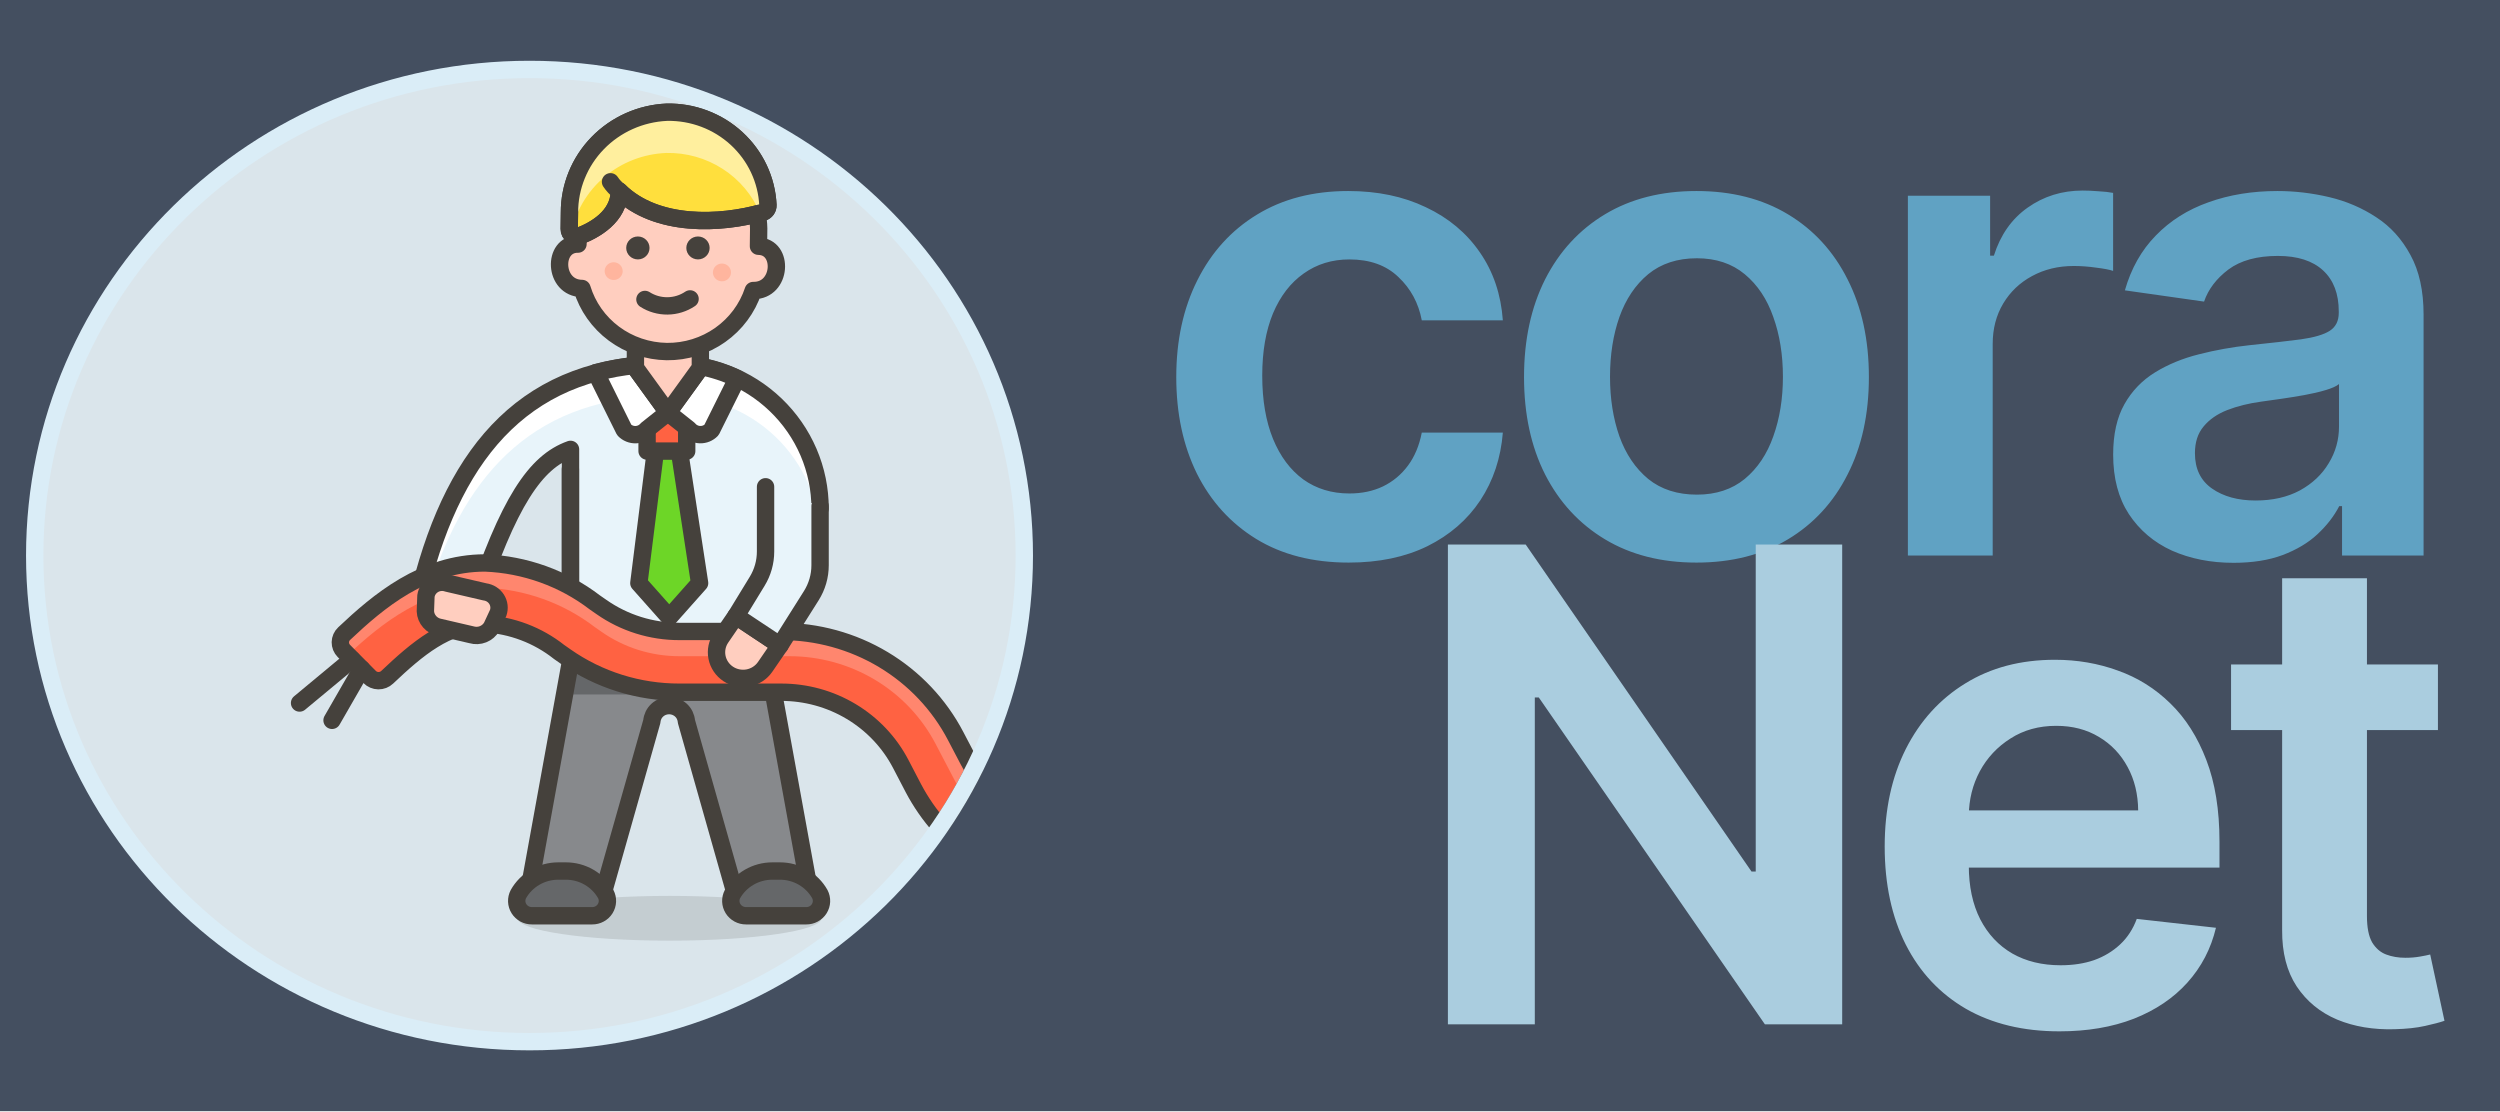
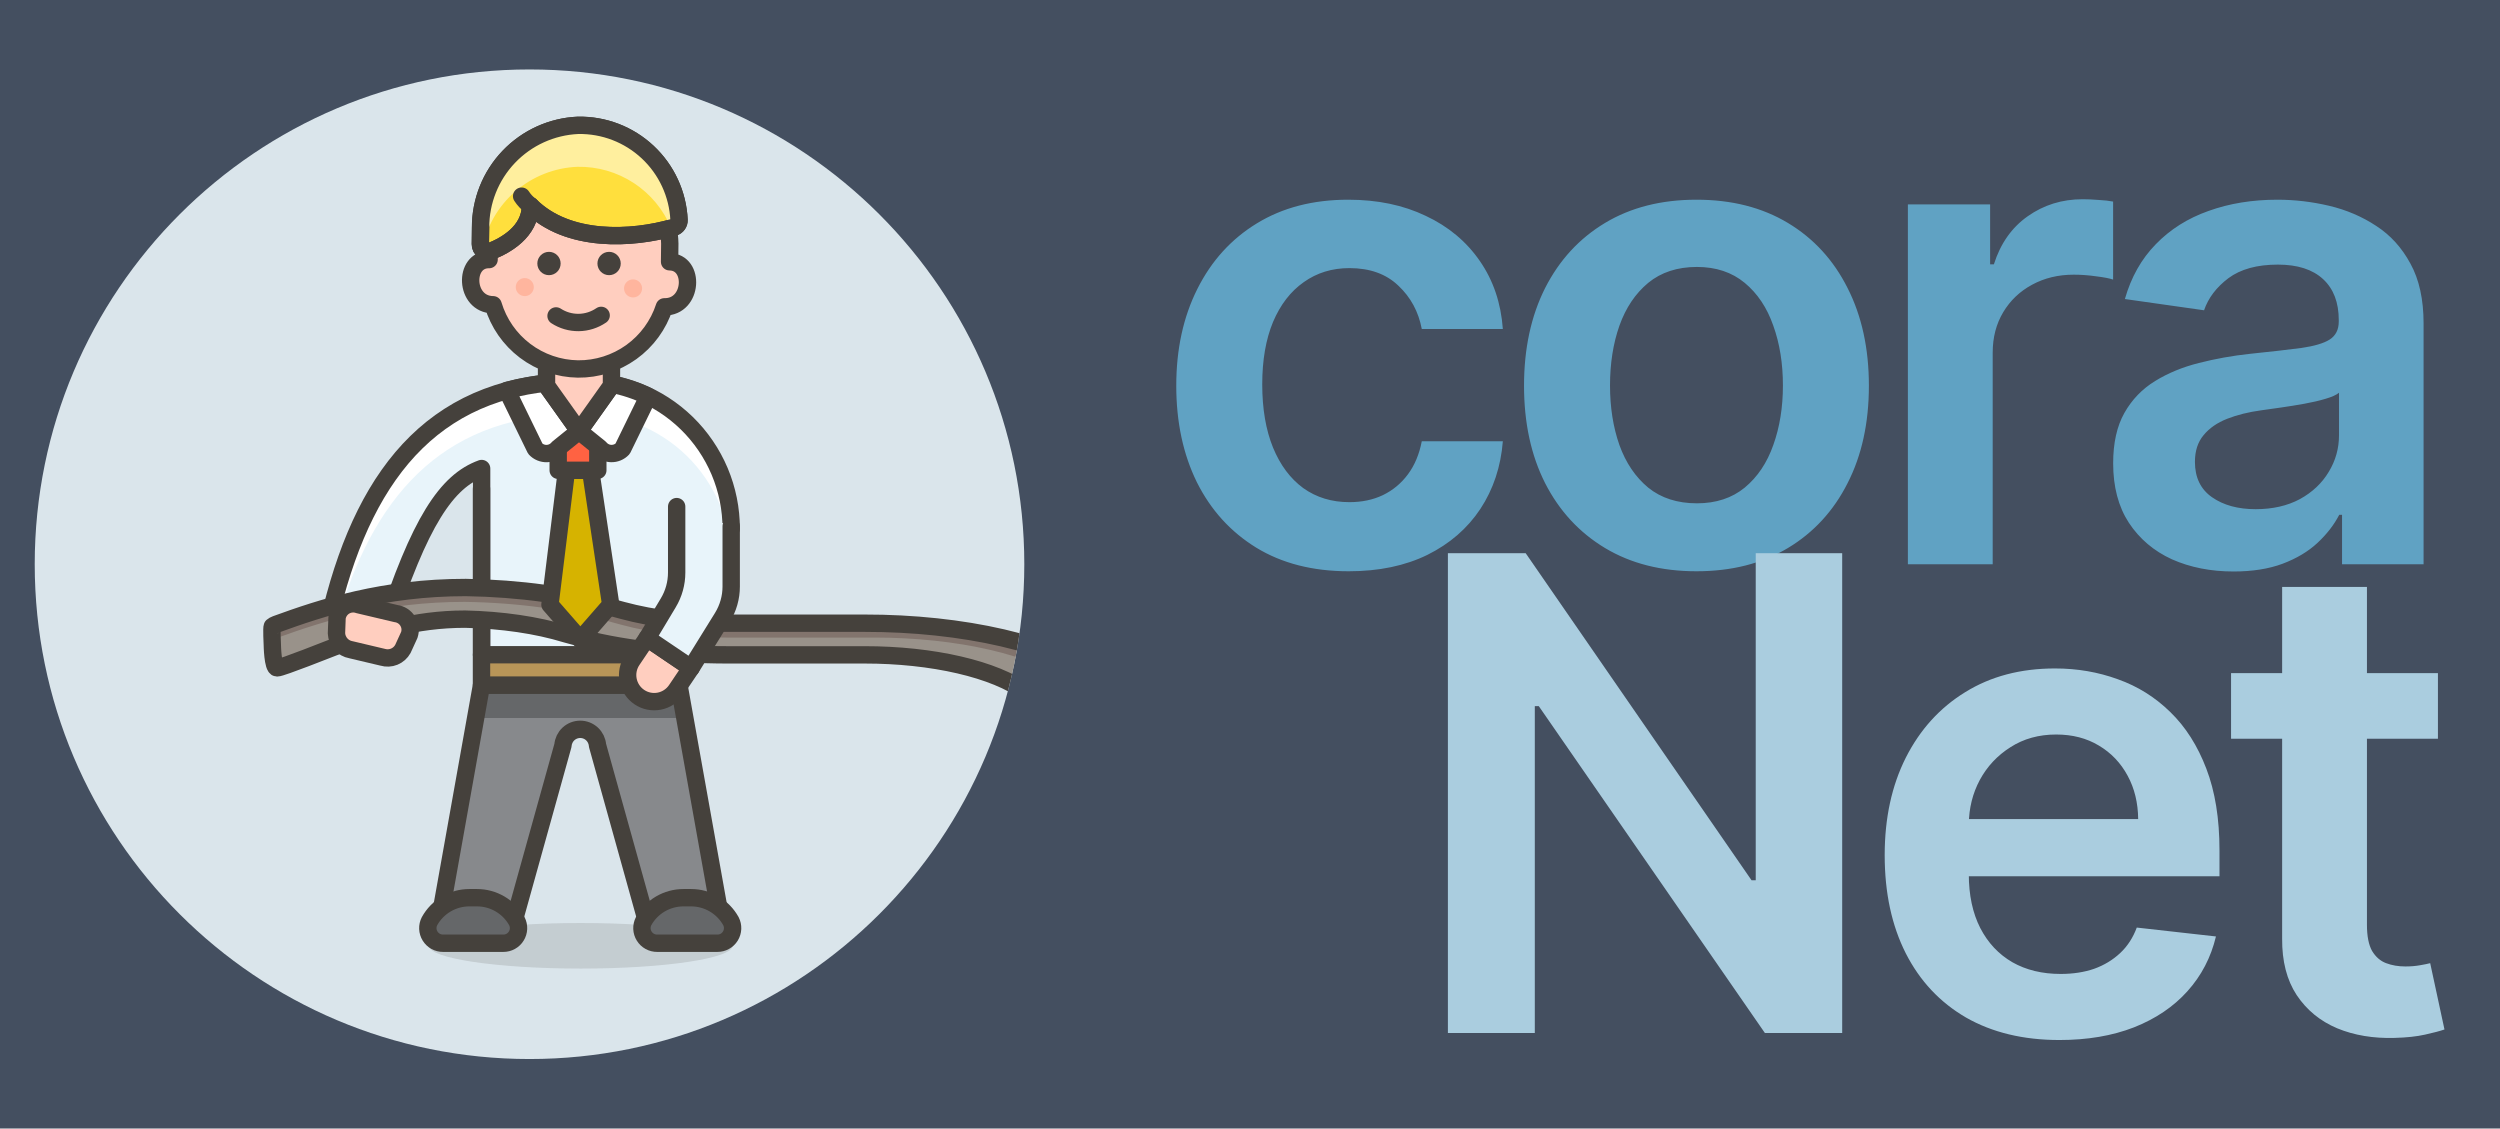
- <svg xmlns="http://www.w3.org/2000/svg" width="144" height="64" viewBox="0 0 144 64" fill="none">
-   <rect width="144" height="64" fill="#444F60" />
-   <path d="M30.5 60C46.24 60 59 47.464 59 32C59 16.536 46.24 4 30.5 4C14.76 4 2 16.536 2 32C2 47.464 14.76 60 30.5 60Z" fill="#DAE5EB" />
-   <path d="M47.237 29.257C47.234 28.148 47.005 27.05 46.564 26.028C46.123 25.007 45.478 24.082 44.669 23.308C43.859 22.535 42.9 21.928 41.849 21.523C40.797 21.118 39.674 20.923 38.545 20.951C30.435 20.951 26.251 25.845 24.224 33.836L27.266 35.039C29.294 28.874 30.848 26.6 32.862 25.884V38.14H44.228" fill="#E8F4FA" />
-   <path d="M38.541 20.951C30.432 20.951 26.248 25.845 24.22 33.836L24.692 34.022C26.869 27.022 31.012 22.797 38.542 22.797C39.671 22.77 40.794 22.964 41.846 23.369C42.898 23.774 43.856 24.381 44.666 25.155C45.475 25.929 46.12 26.854 46.561 27.875C47.002 28.897 47.231 29.994 47.234 31.104V29.257C47.231 28.148 47.002 27.05 46.561 26.028C46.12 25.007 45.475 24.082 44.666 23.308C43.856 22.535 42.897 21.927 41.846 21.523C40.794 21.118 39.67 20.923 38.541 20.951V20.951Z" fill="white" />
-   <path d="M47.237 29.288C47.238 28.175 47.012 27.074 46.573 26.049C46.133 25.024 45.49 24.096 44.68 23.319C43.87 22.542 42.91 21.932 41.856 21.526C40.802 21.119 39.677 20.923 38.545 20.951C30.435 20.951 26.251 25.845 24.224 33.836L27.266 35.039C29.294 28.874 30.848 26.6 32.862 25.884V38.14H44.228" stroke="#45413C" stroke-linecap="round" stroke-linejoin="round" />
-   <path d="M32.855 38.14L30.27 52.361H34.481L37.547 41.548C37.566 41.302 37.679 41.071 37.863 40.903C38.047 40.735 38.29 40.642 38.541 40.642C38.793 40.642 39.035 40.735 39.219 40.903C39.404 41.071 39.517 41.302 39.536 41.548L42.6 52.358H46.816L44.228 38.14H32.855Z" fill="#87898C" />
-   <path d="M44.566 40L44.228 38.14H32.855L32.517 40H44.566Z" fill="#656769" />
-   <path d="M32.855 38.14L30.27 52.361H34.481L37.547 41.548C37.566 41.302 37.679 41.071 37.863 40.903C38.047 40.735 38.29 40.642 38.541 40.642C38.793 40.642 39.035 40.735 39.219 40.903C39.404 41.071 39.517 41.302 39.536 41.548L42.6 52.358H46.816L44.228 38.14H32.855Z" stroke="#45413C" stroke-linecap="round" stroke-linejoin="round" />
-   <path opacity="0.15" d="M38.571 54.182C43.402 54.182 47.319 53.604 47.319 52.892C47.319 52.18 43.402 51.603 38.571 51.603C33.739 51.603 29.822 52.18 29.822 52.892C29.822 53.604 33.739 54.182 38.571 54.182Z" fill="#45413C" />
-   <path d="M30.642 52.748C30.492 52.749 30.345 52.713 30.213 52.642C30.082 52.57 29.972 52.467 29.893 52.342C29.814 52.216 29.769 52.073 29.763 51.926C29.758 51.779 29.79 51.632 29.859 51.501C30.086 51.098 30.419 50.762 30.823 50.528C31.227 50.294 31.688 50.171 32.157 50.171H32.594C33.063 50.171 33.524 50.294 33.928 50.528C34.332 50.762 34.665 51.098 34.892 51.501C34.96 51.632 34.993 51.779 34.987 51.926C34.981 52.073 34.936 52.216 34.857 52.342C34.779 52.467 34.668 52.57 34.537 52.641C34.406 52.712 34.258 52.749 34.108 52.748H30.642Z" fill="#656769" stroke="#45413C" stroke-linecap="round" stroke-linejoin="round" />
-   <path d="M46.439 52.748C46.589 52.749 46.737 52.712 46.868 52.641C46.999 52.57 47.11 52.467 47.188 52.342C47.267 52.216 47.312 52.073 47.318 51.926C47.324 51.779 47.291 51.632 47.223 51.501C46.996 51.098 46.663 50.762 46.259 50.528C45.855 50.294 45.394 50.171 44.925 50.171H44.488C44.019 50.171 43.558 50.294 43.154 50.528C42.75 50.762 42.417 51.098 42.19 51.501C42.122 51.632 42.089 51.779 42.095 51.926C42.101 52.073 42.146 52.216 42.225 52.342C42.303 52.467 42.414 52.57 42.545 52.641C42.676 52.712 42.824 52.749 42.974 52.748H46.439Z" fill="#656769" stroke="#45413C" stroke-linecap="round" stroke-linejoin="round" />
-   <path d="M43.099 36.42H32.855V38.14H43.099V36.42Z" fill="#B89558" stroke="#45413C" stroke-linecap="round" stroke-linejoin="round" />
-   <path d="M32.855 36.42C32.86 34.932 32.855 31.584 32.855 27.022" stroke="#45413C" stroke-linecap="round" stroke-linejoin="round" />
-   <path d="M55.778 43.794L55.049 42.403C54.101 40.584 52.658 39.057 50.882 37.993C49.105 36.929 47.064 36.368 44.983 36.372H39.136C37.525 36.375 35.953 35.882 34.641 34.962L34.263 34.7C32.447 33.311 30.234 32.516 27.935 32.426C24.399 32.426 21.785 34.645 19.822 36.499C19.754 36.563 19.7 36.639 19.662 36.724C19.625 36.808 19.605 36.9 19.603 36.992C19.602 37.084 19.619 37.176 19.653 37.261C19.688 37.347 19.739 37.425 19.805 37.492L21.294 38.996C21.426 39.129 21.605 39.205 21.794 39.208C21.982 39.211 22.164 39.141 22.3 39.012C24.038 37.365 25.738 35.925 27.907 35.925C29.476 36.013 30.978 36.583 32.202 37.552L32.579 37.816C34.493 39.157 36.787 39.877 39.138 39.872H44.985C46.411 39.869 47.81 40.253 49.028 40.983C50.246 41.712 51.234 42.759 51.884 44.006L52.61 45.398C53.031 46.2 53.548 46.95 54.151 47.63C54.873 46.578 55.522 45.479 56.092 44.34C55.98 44.163 55.876 43.98 55.778 43.794Z" fill="#FF6242" />
-   <path d="M55.778 43.794L55.049 42.403C54.101 40.584 52.658 39.057 50.882 37.993C49.105 36.929 47.064 36.368 44.983 36.372H39.136C37.525 36.375 35.953 35.882 34.641 34.962L34.263 34.7C32.447 33.311 30.234 32.516 27.935 32.426C24.399 32.426 21.785 34.645 19.822 36.499C19.754 36.563 19.7 36.639 19.662 36.724C19.625 36.808 19.605 36.9 19.603 36.992C19.602 37.084 19.619 37.176 19.653 37.261C19.688 37.347 19.739 37.425 19.805 37.492L20.035 37.724C21.973 35.914 24.523 33.852 27.935 33.852C30.235 33.941 32.449 34.735 34.266 36.124L34.643 36.388C35.955 37.307 37.527 37.8 39.138 37.797H45.47C47.208 37.797 48.913 38.267 50.398 39.156C51.882 40.045 53.089 41.319 53.885 42.837L55.131 45.217C55.209 45.367 55.295 45.513 55.386 45.656C55.633 45.222 55.868 44.782 56.092 44.335C55.98 44.161 55.876 43.98 55.778 43.794Z" fill="#FF866E" />
-   <path d="M55.778 43.794L55.049 42.403C54.101 40.584 52.658 39.057 50.882 37.993C49.105 36.929 47.064 36.368 44.983 36.372H39.136C37.525 36.375 35.953 35.882 34.641 34.962L34.263 34.7C32.447 33.311 30.234 32.516 27.935 32.426C24.399 32.426 21.785 34.645 19.822 36.499C19.754 36.563 19.7 36.639 19.662 36.724C19.625 36.808 19.605 36.9 19.603 36.992C19.602 37.084 19.619 37.176 19.653 37.261C19.688 37.347 19.739 37.425 19.805 37.492L21.294 38.996C21.426 39.129 21.605 39.205 21.794 39.208C21.982 39.211 22.164 39.141 22.3 39.012C24.038 37.365 25.738 35.925 27.907 35.925C29.476 36.013 30.978 36.583 32.202 37.552L32.579 37.816C34.493 39.157 36.787 39.877 39.138 39.872H44.985C46.411 39.869 47.81 40.253 49.028 40.983C50.246 41.712 51.234 42.759 51.884 44.006L52.61 45.398C53.032 46.2 53.551 46.949 54.155 47.629C54.877 46.577 55.525 45.477 56.095 44.339C55.982 44.162 55.876 43.98 55.778 43.794Z" stroke="#45413C" stroke-linecap="round" stroke-linejoin="round" />
-   <path d="M27.159 36.563L25.331 36.138C25.106 36.099 24.901 35.986 24.75 35.816C24.599 35.647 24.511 35.432 24.502 35.207L24.534 34.332C24.553 34.197 24.603 34.069 24.678 33.955C24.754 33.842 24.855 33.746 24.972 33.675C25.09 33.604 25.223 33.559 25.36 33.545C25.497 33.53 25.636 33.545 25.767 33.59L27.932 34.093C28.069 34.111 28.2 34.158 28.316 34.232C28.433 34.306 28.53 34.404 28.604 34.519C28.677 34.634 28.723 34.764 28.739 34.899C28.755 35.034 28.74 35.17 28.696 35.299L28.326 36.096C28.214 36.293 28.038 36.446 27.826 36.531C27.614 36.616 27.378 36.627 27.159 36.563V36.563Z" fill="#FFCEBF" stroke="#45413C" stroke-linecap="round" stroke-linejoin="round" />
-   <path d="M41.534 36.73C41.306 37.06 41.222 37.466 41.299 37.858C41.376 38.249 41.608 38.595 41.944 38.818C42.28 39.041 42.693 39.124 43.092 39.049C43.49 38.973 43.842 38.745 44.07 38.415L44.925 37.169L42.388 35.484L41.534 36.73Z" fill="#FFCEBF" stroke="#45413C" stroke-linecap="round" stroke-linejoin="round" />
-   <path d="M44.096 28.038V31.77C44.096 32.373 43.929 32.966 43.613 33.483L42.391 35.485L44.927 37.17L46.729 34.314C47.061 33.787 47.237 33.179 47.237 32.559V29.148" fill="#E8F4FA" />
-   <path d="M44.096 28.038V31.77C44.096 32.373 43.929 32.966 43.613 33.483L42.391 35.485L44.927 37.17L46.729 34.314C47.061 33.787 47.237 33.179 47.237 32.559V29.148" stroke="#45413C" stroke-linecap="round" stroke-linejoin="round" />
-   <path d="M20.274 37.986L17.255 40.494" stroke="#45413C" stroke-linecap="round" stroke-linejoin="round" />
-   <path d="M20.83 38.53L19.126 41.491" stroke="#45413C" stroke-linecap="round" stroke-linejoin="round" />
-   <path d="M38.032 23.741L36.798 33.588L38.547 35.557L40.297 33.588L38.793 23.741H38.032Z" fill="#6DD627" stroke="#45413C" stroke-linecap="round" stroke-linejoin="round" />
-   <path d="M39.554 23.741H37.272V25.983H39.554V23.741Z" fill="#FF6242" stroke="#45413C" stroke-linecap="round" stroke-linejoin="round" />
-   <path d="M34.316 21.464L35.955 24.766C36.04 24.855 36.143 24.925 36.257 24.971C36.371 25.018 36.494 25.04 36.618 25.037C36.742 25.033 36.863 25.003 36.975 24.95C37.086 24.897 37.185 24.821 37.264 24.728L38.472 23.768L36.6 21.185V21.049C35.829 21.128 35.065 21.266 34.316 21.464V21.464Z" fill="white" stroke="#45413C" stroke-linecap="round" stroke-linejoin="round" />
-   <path d="M40.341 21.108V21.19L38.472 23.768L39.676 24.726C39.755 24.82 39.853 24.896 39.965 24.949C40.076 25.002 40.197 25.032 40.321 25.035C40.445 25.039 40.568 25.017 40.682 24.97C40.797 24.923 40.9 24.853 40.984 24.765L42.458 21.798C41.785 21.48 41.074 21.248 40.341 21.108V21.108Z" fill="white" stroke="#45413C" stroke-linecap="round" stroke-linejoin="round" />
-   <path d="M40.34 21.186L38.472 23.769L36.6 21.186L36.604 17.201H40.345L40.34 21.186Z" fill="#FFCEBF" stroke="#45413C" stroke-linecap="round" stroke-linejoin="round" />
-   <path d="M30.5 60C46.24 60 59 47.464 59 32C59 16.536 46.24 4 30.5 4C14.76 4 2 16.536 2 32C2 47.464 14.76 60 30.5 60Z" stroke="#DAEDF7" stroke-miterlimit="10" />
-   <path d="M38.409 20.25C39.511 20.261 40.589 19.925 41.484 19.293C42.379 18.661 43.046 17.765 43.387 16.734H43.396C45.04 16.754 45.171 14.202 43.688 14.184L43.7 13.163C43.675 11.835 43.125 10.569 42.166 9.633C41.207 8.697 39.915 8.165 38.564 8.148C37.212 8.132 35.907 8.634 34.925 9.546C33.943 10.459 33.362 11.712 33.304 13.038L33.292 14.06C31.807 14.041 31.877 16.596 33.52 16.616H33.524C33.839 17.653 34.483 18.565 35.361 19.218C36.239 19.872 37.307 20.233 38.409 20.25V20.25Z" fill="#FFCEBF" stroke="#45413C" stroke-linecap="round" stroke-linejoin="round" />
-   <path d="M35.867 15.624C35.865 15.725 35.833 15.823 35.775 15.906C35.717 15.99 35.635 16.054 35.539 16.091C35.444 16.129 35.34 16.137 35.239 16.116C35.139 16.096 35.047 16.046 34.975 15.973C34.904 15.901 34.855 15.809 34.837 15.71C34.818 15.611 34.829 15.508 34.87 15.415C34.91 15.323 34.978 15.244 35.064 15.189C35.15 15.134 35.251 15.105 35.353 15.106C35.422 15.107 35.489 15.121 35.552 15.148C35.615 15.174 35.672 15.212 35.719 15.261C35.767 15.309 35.804 15.365 35.83 15.428C35.855 15.49 35.867 15.557 35.867 15.624V15.624Z" fill="#FFB59E" />
-   <path d="M42.105 15.698C42.103 15.799 42.071 15.898 42.013 15.981C41.955 16.065 41.873 16.129 41.777 16.167C41.682 16.204 41.577 16.213 41.476 16.192C41.376 16.171 41.284 16.121 41.212 16.049C41.14 15.976 41.092 15.884 41.073 15.785C41.054 15.685 41.066 15.583 41.107 15.49C41.147 15.397 41.215 15.318 41.301 15.263C41.388 15.208 41.489 15.179 41.592 15.18C41.66 15.181 41.727 15.195 41.79 15.222C41.853 15.248 41.91 15.287 41.957 15.335C42.005 15.383 42.042 15.44 42.068 15.502C42.093 15.564 42.105 15.631 42.105 15.698V15.698Z" fill="#FFB59E" />
-   <path d="M39.748 17.217C39.366 17.474 38.915 17.614 38.453 17.62C37.99 17.625 37.536 17.496 37.148 17.248" stroke="#45413C" stroke-linecap="round" stroke-linejoin="round" />
-   <path d="M35.674 11.011C37.83 13.116 41.529 12.92 43.926 12.235C44.018 12.208 44.097 12.153 44.153 12.077C44.209 12.001 44.237 11.908 44.233 11.815C44.163 10.354 43.515 8.977 42.428 7.978C41.341 6.979 39.901 6.435 38.412 6.463C36.898 6.53 35.469 7.169 34.423 8.247C33.377 9.324 32.796 10.758 32.8 12.247L32.788 13.19C32.787 13.26 32.803 13.329 32.836 13.392C32.869 13.454 32.916 13.507 32.975 13.547C33.034 13.586 33.101 13.611 33.172 13.619C33.243 13.627 33.314 13.618 33.381 13.592C34.223 13.267 35.656 12.497 35.674 11.011" fill="#FFDF3D" />
-   <path d="M35.674 11.011C37.83 13.116 41.529 12.92 43.926 12.235C44.018 12.208 44.097 12.153 44.153 12.077C44.209 12.001 44.237 11.908 44.233 11.815C44.163 10.354 43.515 8.977 42.428 7.978C41.341 6.979 39.901 6.435 38.412 6.463C36.898 6.53 35.469 7.169 34.423 8.247C33.377 9.324 32.796 10.758 32.8 12.247L32.788 13.19C32.787 13.26 32.803 13.329 32.836 13.392C32.869 13.454 32.916 13.507 32.975 13.547C33.034 13.586 33.101 13.611 33.172 13.619C33.243 13.627 33.314 13.618 33.381 13.592C34.223 13.267 35.656 12.497 35.674 11.011" stroke="#45413C" stroke-linecap="round" stroke-linejoin="round" />
-   <path d="M38.383 8.81C39.532 8.788 40.662 9.108 41.624 9.726C42.586 10.345 43.336 11.233 43.776 12.277L43.926 12.235C44.018 12.208 44.097 12.153 44.153 12.077C44.209 12.001 44.237 11.908 44.233 11.815C44.163 10.354 43.515 8.977 42.428 7.978C41.341 6.979 39.901 6.435 38.412 6.463C36.898 6.53 35.469 7.169 34.423 8.247C33.377 9.324 32.796 10.758 32.8 12.247L32.788 13.19C32.786 13.294 32.824 13.395 32.893 13.474C33.135 12.2 33.81 11.045 34.807 10.198C35.805 9.35 37.066 8.861 38.383 8.81V8.81Z" fill="#FFEF9E" />
-   <path d="M35.674 11.011C37.83 13.116 41.529 12.92 43.926 12.235C44.018 12.208 44.097 12.153 44.153 12.077C44.209 12.001 44.237 11.908 44.233 11.815C44.163 10.354 43.515 8.977 42.428 7.978C41.341 6.979 39.901 6.435 38.412 6.463C36.898 6.53 35.469 7.169 34.423 8.247C33.377 9.324 32.796 10.758 32.8 12.247L32.788 13.19C32.787 13.26 32.803 13.329 32.836 13.392C32.869 13.454 32.916 13.507 32.975 13.547C33.034 13.586 33.101 13.611 33.172 13.619C33.243 13.627 33.314 13.618 33.381 13.592C34.223 13.267 35.656 12.497 35.674 11.011" stroke="#45413C" stroke-linecap="round" stroke-linejoin="round" />
-   <path d="M35.674 11.011C35.474 10.861 35.302 10.678 35.165 10.471" stroke="#45413C" stroke-linecap="round" stroke-linejoin="round" />
-   <path d="M36.742 14.942C37.113 14.942 37.413 14.646 37.413 14.282C37.413 13.917 37.113 13.621 36.742 13.621C36.37 13.621 36.07 13.917 36.07 14.282C36.07 14.646 36.37 14.942 36.742 14.942Z" fill="#45413C" />
-   <path d="M40.203 14.942C40.575 14.942 40.875 14.646 40.875 14.282C40.875 13.917 40.575 13.621 40.203 13.621C39.833 13.621 39.532 13.917 39.532 14.282C39.532 14.646 39.833 14.942 40.203 14.942Z" fill="#45413C" />
-   <path d="M77.685 32.405C75.616 32.405 73.839 31.951 72.355 31.042C70.879 30.133 69.741 28.878 68.94 27.277C68.149 25.667 67.753 23.813 67.753 21.717C67.753 19.612 68.158 17.755 68.967 16.144C69.777 14.525 70.92 13.265 72.395 12.366C73.879 11.457 75.634 11.003 77.658 11.003C79.34 11.003 80.829 11.313 82.124 11.934C83.429 12.546 84.468 13.414 85.242 14.538C86.015 15.654 86.456 16.958 86.564 18.452H81.895C81.706 17.453 81.256 16.621 80.546 15.955C79.844 15.28 78.904 14.943 77.725 14.943C76.727 14.943 75.85 15.213 75.094 15.753C74.338 16.284 73.749 17.048 73.326 18.047C72.912 19.046 72.705 20.242 72.705 21.636C72.705 23.049 72.912 24.263 73.326 25.28C73.74 26.287 74.32 27.066 75.067 27.614C75.823 28.154 76.709 28.424 77.725 28.424C78.445 28.424 79.088 28.289 79.655 28.019C80.231 27.74 80.712 27.34 81.099 26.818C81.486 26.296 81.751 25.662 81.895 24.916H86.564C86.447 26.382 86.015 27.682 85.269 28.815C84.522 29.94 83.505 30.822 82.219 31.46C80.932 32.09 79.421 32.405 77.685 32.405ZM97.716 32.405C95.692 32.405 93.938 31.959 92.454 31.069C90.969 30.178 89.818 28.932 88.999 27.331C88.189 25.73 87.784 23.858 87.784 21.717C87.784 19.576 88.189 17.701 88.999 16.09C89.818 14.48 90.969 13.229 92.454 12.339C93.938 11.448 95.692 11.003 97.716 11.003C99.74 11.003 101.495 11.448 102.979 12.339C104.464 13.229 105.611 14.48 106.42 16.09C107.239 17.701 107.648 19.576 107.648 21.717C107.648 23.858 107.239 25.73 106.42 27.331C105.611 28.932 104.464 30.178 102.979 31.069C101.495 31.959 99.74 32.405 97.716 32.405ZM97.743 28.491C98.841 28.491 99.758 28.19 100.496 27.587C101.234 26.976 101.783 26.157 102.143 25.131C102.511 24.106 102.696 22.963 102.696 21.704C102.696 20.435 102.511 19.288 102.143 18.263C101.783 17.228 101.234 16.405 100.496 15.793C99.758 15.182 98.841 14.876 97.743 14.876C96.619 14.876 95.683 15.182 94.936 15.793C94.199 16.405 93.646 17.228 93.277 18.263C92.917 19.288 92.737 20.435 92.737 21.704C92.737 22.963 92.917 24.106 93.277 25.131C93.646 26.157 94.199 26.976 94.936 27.587C95.683 28.19 96.619 28.491 97.743 28.491ZM109.894 32V11.273H114.631V14.727H114.847C115.225 13.531 115.872 12.609 116.79 11.961C117.717 11.304 118.774 10.976 119.961 10.976C120.231 10.976 120.532 10.989 120.865 11.016C121.207 11.034 121.49 11.066 121.715 11.111V15.604C121.508 15.532 121.18 15.47 120.73 15.415C120.289 15.352 119.862 15.321 119.448 15.321C118.558 15.321 117.757 15.514 117.046 15.901C116.345 16.279 115.791 16.805 115.387 17.48C114.982 18.155 114.779 18.933 114.779 19.815V32H109.894ZM128.654 32.418C127.341 32.418 126.158 32.184 125.105 31.717C124.062 31.24 123.234 30.538 122.622 29.611C122.019 28.685 121.718 27.542 121.718 26.184C121.718 25.014 121.934 24.047 122.366 23.283C122.798 22.518 123.387 21.906 124.134 21.447C124.88 20.989 125.721 20.642 126.657 20.408C127.602 20.166 128.578 19.99 129.585 19.882C130.8 19.756 131.785 19.644 132.54 19.545C133.296 19.437 133.845 19.275 134.187 19.059C134.538 18.834 134.713 18.488 134.713 18.02V17.939C134.713 16.922 134.412 16.135 133.809 15.577C133.206 15.02 132.338 14.741 131.205 14.741C130.008 14.741 129.059 15.002 128.357 15.523C127.665 16.045 127.197 16.662 126.954 17.372L122.393 16.724C122.753 15.465 123.346 14.412 124.174 13.567C125.002 12.712 126.014 12.073 127.21 11.651C128.407 11.219 129.729 11.003 131.178 11.003C132.176 11.003 133.17 11.12 134.16 11.354C135.149 11.588 136.054 11.974 136.872 12.514C137.691 13.045 138.348 13.769 138.842 14.687C139.346 15.604 139.598 16.751 139.598 18.128V32H134.902V29.153H134.74C134.443 29.729 134.025 30.268 133.485 30.772C132.954 31.267 132.284 31.667 131.474 31.973C130.674 32.27 129.734 32.418 128.654 32.418ZM129.923 28.829C130.903 28.829 131.753 28.635 132.473 28.249C133.193 27.853 133.746 27.331 134.133 26.683C134.529 26.035 134.727 25.329 134.727 24.565V22.122C134.574 22.248 134.313 22.365 133.944 22.473C133.584 22.581 133.179 22.675 132.729 22.756C132.28 22.837 131.834 22.909 131.393 22.972C130.953 23.035 130.57 23.089 130.246 23.134C129.518 23.233 128.866 23.395 128.29 23.62C127.714 23.845 127.26 24.16 126.927 24.565C126.594 24.96 126.428 25.473 126.428 26.103C126.428 27.003 126.756 27.682 127.413 28.141C128.069 28.599 128.906 28.829 129.923 28.829Z" fill="#60A2C3" />
-   <path d="M106.11 31.364V59H101.657L88.635 40.175H88.405V59H83.399V31.364H87.879L100.888 50.202H101.13V31.364H106.11ZM118.625 59.405C116.547 59.405 114.752 58.973 113.241 58.109C111.739 57.237 110.583 56.004 109.773 54.412C108.963 52.811 108.558 50.926 108.558 48.758C108.558 46.626 108.963 44.755 109.773 43.144C110.592 41.525 111.734 40.265 113.2 39.366C114.667 38.457 116.39 38.003 118.369 38.003C119.646 38.003 120.852 38.21 121.985 38.624C123.128 39.028 124.135 39.658 125.008 40.513C125.89 41.367 126.582 42.456 127.086 43.778C127.59 45.092 127.842 46.657 127.842 48.474V49.972H110.852V46.68H123.159C123.15 45.744 122.948 44.912 122.552 44.183C122.156 43.446 121.603 42.865 120.892 42.443C120.19 42.02 119.372 41.808 118.436 41.808C117.438 41.808 116.561 42.051 115.805 42.537C115.049 43.014 114.46 43.644 114.037 44.426C113.623 45.2 113.412 46.05 113.403 46.977V49.851C113.403 51.056 113.623 52.091 114.064 52.955C114.505 53.809 115.121 54.466 115.913 54.925C116.704 55.374 117.631 55.599 118.693 55.599C119.403 55.599 120.047 55.501 120.622 55.303C121.198 55.096 121.697 54.794 122.12 54.398C122.543 54.003 122.862 53.512 123.078 52.928L127.639 53.44C127.351 54.646 126.803 55.698 125.993 56.598C125.192 57.489 124.167 58.181 122.916 58.676C121.666 59.162 120.235 59.405 118.625 59.405ZM140.425 38.273V42.051H128.509V38.273H140.425ZM131.451 33.307H136.336V52.766C136.336 53.422 136.435 53.926 136.633 54.277C136.84 54.619 137.109 54.853 137.442 54.979C137.775 55.105 138.144 55.168 138.549 55.168C138.855 55.168 139.134 55.145 139.385 55.1C139.646 55.055 139.844 55.015 139.979 54.979L140.802 58.798C140.541 58.888 140.168 58.986 139.682 59.094C139.206 59.202 138.621 59.265 137.928 59.283C136.705 59.319 135.603 59.135 134.622 58.73C133.641 58.316 132.863 57.678 132.287 56.814C131.721 55.95 131.442 54.871 131.451 53.575V33.307Z" fill="#AACDDF" />
+ <svg xmlns="http://www.w3.org/2000/svg" width="144" height="65" viewBox="0 0 144 65" fill="none">
+   <rect width="144" height="65" fill="#444F60" />
+   <path d="M30.5 61C46.24 61 59 48.24 59 32.5C59 16.76 46.24 4 30.5 4C14.76 4 2 16.76 2 32.5C2 48.24 14.76 61 30.5 61Z" fill="#DAE5EB" />
+   <mask id="mask0_8_901" style="mask-type:alpha" maskUnits="userSpaceOnUse" x="2" y="4" width="57" height="57">
+     <path d="M30.5 61C46.24 61 59 48.24 59 32.5C59 16.76 46.24 4 30.5 4C14.76 4 2 16.76 2 32.5C2 48.24 14.76 61 30.5 61Z" fill="#DAE5EB" />
+   </mask>
+   <g mask="url(#mask0_8_901)">
+     <path d="M42.117 30.421C42.114 29.291 41.885 28.174 41.444 27.134C41.003 26.095 40.358 25.153 39.549 24.366C38.739 23.578 37.78 22.96 36.729 22.548C35.677 22.136 34.554 21.938 33.425 21.966C25.315 21.966 21.131 26.948 19.104 35.081L22.146 36.306C24.174 30.03 25.728 27.716 27.742 26.987V39.462H39.108" fill="#E8F4FA" />
+     <path d="M33.421 21.966C25.312 21.966 21.128 26.948 19.1 35.081L19.572 35.271C21.749 28.146 25.892 23.845 33.422 23.845C34.551 23.818 35.674 24.016 36.726 24.428C37.778 24.84 38.736 25.458 39.546 26.245C40.355 27.033 41 27.974 41.441 29.014C41.882 30.054 42.111 31.171 42.114 32.3V30.421C42.111 29.291 41.882 28.174 41.441 27.134C41 26.094 40.355 25.153 39.546 24.366C38.736 23.578 37.777 22.96 36.725 22.548C35.674 22.136 34.55 21.938 33.421 21.966V21.966Z" fill="white" />
+     <path d="M42.117 30.452C42.118 29.32 41.892 28.199 41.453 27.155C41.013 26.112 40.37 25.167 39.56 24.376C38.75 23.586 37.79 22.965 36.736 22.551C35.682 22.137 34.556 21.938 33.425 21.966C25.315 21.966 21.131 26.948 19.104 35.081L22.146 36.306C24.174 30.03 25.728 27.716 27.742 26.987V39.462H39.108" stroke="#45413C" stroke-linecap="round" stroke-linejoin="round" />
+     <path d="M27.735 39.462L25.15 53.937H29.361L32.427 42.931C32.446 42.68 32.559 42.446 32.743 42.275C32.928 42.104 33.17 42.009 33.421 42.009C33.673 42.009 33.915 42.104 34.099 42.275C34.284 42.446 34.397 42.68 34.416 42.931L37.48 53.934H41.696L39.108 39.462H27.735Z" fill="#87898C" />
+     <path d="M39.445 41.355L39.108 39.462H27.735L27.397 41.355H39.445Z" fill="#656769" />
+     <path d="M27.735 39.462L25.15 53.937H29.361L32.427 42.931C32.446 42.68 32.559 42.446 32.743 42.275C32.928 42.104 33.17 42.009 33.421 42.009C33.673 42.009 33.915 42.104 34.099 42.275C34.284 42.446 34.397 42.68 34.416 42.931L37.48 53.934H41.696L39.108 39.462H27.735Z" stroke="#45413C" stroke-linecap="round" stroke-linejoin="round" />
+     <path opacity="0.15" d="M33.45 55.79C38.282 55.79 42.199 55.203 42.199 54.478C42.199 53.753 38.282 53.165 33.45 53.165C28.619 53.165 24.702 53.753 24.702 54.478C24.702 55.203 28.619 55.79 33.45 55.79Z" fill="#45413C" />
+     <path d="M25.523 54.331C25.372 54.332 25.225 54.295 25.093 54.223C24.962 54.15 24.852 54.045 24.773 53.917C24.694 53.79 24.649 53.644 24.643 53.494C24.637 53.344 24.67 53.196 24.739 53.062C24.966 52.651 25.299 52.309 25.703 52.071C26.107 51.833 26.567 51.708 27.037 51.708H27.474C27.943 51.708 28.404 51.833 28.808 52.072C29.212 52.31 29.545 52.652 29.772 53.062C29.84 53.196 29.873 53.344 29.867 53.494C29.861 53.644 29.816 53.79 29.737 53.917C29.659 54.045 29.548 54.15 29.417 54.222C29.286 54.295 29.138 54.332 28.988 54.331H25.523Z" fill="#656769" stroke="#45413C" stroke-linecap="round" stroke-linejoin="round" />
+     <path d="M41.319 54.331C41.469 54.332 41.617 54.295 41.748 54.222C41.879 54.15 41.99 54.045 42.069 53.917C42.147 53.79 42.192 53.644 42.198 53.494C42.204 53.344 42.171 53.196 42.103 53.062C41.876 52.652 41.543 52.31 41.139 52.072C40.735 51.833 40.274 51.708 39.805 51.708H39.368C38.899 51.708 38.438 51.833 38.034 52.071C37.63 52.309 37.297 52.652 37.07 53.062C37.002 53.196 36.969 53.344 36.975 53.494C36.981 53.644 37.026 53.79 37.105 53.917C37.183 54.045 37.294 54.15 37.425 54.222C37.556 54.295 37.704 54.332 37.854 54.331H41.319Z" fill="#656769" stroke="#45413C" stroke-linecap="round" stroke-linejoin="round" />
+     <path d="M37.979 37.712H27.735V39.462H37.979V37.712Z" fill="#B89558" stroke="#45413C" stroke-linecap="round" stroke-linejoin="round" />
+     <path d="M27.735 37.712C27.74 36.196 27.735 32.789 27.735 28.146" stroke="#45413C" stroke-linecap="round" stroke-linejoin="round" />
+     <path d="M64.273 39.849L63.291 39.124C62.013 38.176 60.07 37.38 57.677 36.826C55.283 36.271 52.533 35.979 49.73 35.981H41.853C39.682 35.983 37.564 35.726 35.797 35.247L35.288 35.11C32.842 34.386 29.86 33.972 26.762 33.925C21.998 33.925 18.478 35.081 15.832 36.047C15.741 36.081 15.668 36.12 15.617 36.164C15.567 36.209 15.54 36.256 15.538 36.304C15.536 36.352 15.558 36.4 15.605 36.445C15.652 36.489 15.721 36.53 15.809 36.565L15.894 38.2C16.071 38.269 18.235 37.458 18.489 37.459C18.743 37.461 18.988 37.424 19.171 37.357C21.513 36.499 23.802 35.748 26.724 35.748C28.839 35.794 30.863 36.091 32.511 36.596L33.019 36.733C35.598 37.433 38.688 37.807 41.856 37.805H49.733C51.654 37.803 53.539 38.004 55.179 38.384C56.82 38.764 58.151 39.309 59.027 39.959L60.005 40.685C60.571 41.103 61.268 41.493 62.081 41.848C63.054 41.3 63.927 40.727 64.695 40.133C64.546 40.041 64.405 39.946 64.273 39.849Z" fill="#99928A" />
+     <path d="M64.273 39.849L63.291 39.124C62.013 38.176 60.07 37.38 57.677 36.826C55.283 36.271 52.533 35.979 49.73 35.981H41.853C39.682 35.983 37.564 35.726 35.797 35.247L35.288 35.11C32.842 34.386 29.86 33.972 26.762 33.925C21.998 33.925 18.478 35.081 15.832 36.047C15.741 36.081 15.668 36.12 15.617 36.164C15.567 36.209 15.54 36.256 15.538 36.304C15.536 36.352 15.558 36.4 15.605 36.445C15.652 36.489 15.721 36.53 15.809 36.565L16.119 36.686C18.73 35.743 22.166 34.668 26.762 34.668C29.861 34.714 32.844 35.128 35.291 35.852L35.8 35.989C37.567 36.469 39.685 36.725 41.856 36.724H50.385C52.727 36.724 55.025 36.969 57.024 37.432C59.024 37.895 60.65 38.559 61.722 39.35L63.401 40.591C63.507 40.669 63.622 40.745 63.745 40.819C64.077 40.593 64.394 40.364 64.695 40.131C64.546 40.04 64.405 39.946 64.273 39.849Z" fill="#82746D" />
+     <path d="M64.34 39.764L63.358 39.039C62.08 38.091 60.137 37.296 57.744 36.741C55.351 36.186 52.6 35.894 49.797 35.897H41.92C39.749 35.898 37.631 35.641 35.864 35.162L35.355 35.025C32.909 34.301 29.928 33.887 26.83 33.84C22.066 33.84 18.545 34.997 15.899 35.962C15.808 35.996 15.735 36.036 15.685 36.08C15.634 36.124 15.685 37.131 15.685 37.131C15.685 37.131 15.707 38.47 15.961 38.471C16.215 38.473 19.055 37.339 19.238 37.272C21.58 36.414 23.869 35.663 26.791 35.663C28.906 35.709 30.93 36.006 32.578 36.511L33.086 36.649C35.665 37.348 38.755 37.723 41.923 37.72H49.8C51.721 37.719 53.606 37.919 55.247 38.299C56.887 38.679 58.219 39.224 59.094 39.874L60.072 40.6C60.641 41.018 61.339 41.408 62.154 41.763C63.126 41.214 63.999 40.641 64.767 40.048C64.614 39.956 64.472 39.861 64.34 39.764Z" stroke="#45413C" stroke-linecap="round" stroke-linejoin="round" />
+     <path d="M22.039 37.857L20.212 37.424C19.986 37.385 19.78 37.269 19.63 37.097C19.479 36.925 19.391 36.706 19.381 36.477L19.414 35.586C19.433 35.449 19.483 35.318 19.558 35.203C19.634 35.087 19.734 34.989 19.852 34.917C19.97 34.845 20.102 34.8 20.24 34.785C20.377 34.77 20.516 34.785 20.647 34.831L22.812 35.343C22.949 35.361 23.08 35.41 23.196 35.484C23.312 35.559 23.41 35.659 23.483 35.777C23.556 35.894 23.603 36.026 23.619 36.163C23.635 36.3 23.62 36.44 23.576 36.571L23.205 37.381C23.094 37.582 22.918 37.738 22.706 37.825C22.494 37.911 22.259 37.922 22.039 37.857V37.857Z" fill="#FFCEBF" stroke="#45413C" stroke-linecap="round" stroke-linejoin="round" />
+     <path d="M36.414 38.027C36.186 38.363 36.102 38.776 36.179 39.175C36.256 39.573 36.488 39.925 36.824 40.152C37.16 40.38 37.573 40.464 37.972 40.387C38.37 40.31 38.722 40.078 38.95 39.742L39.805 38.474L37.268 36.759L36.414 38.027Z" fill="#FFCEBF" stroke="#45413C" stroke-linecap="round" stroke-linejoin="round" />
+     <path d="M38.976 29.18V32.978C38.976 33.593 38.809 34.196 38.493 34.722L37.271 36.76L39.807 38.475L41.609 35.568C41.941 35.032 42.117 34.413 42.117 33.782V30.309" fill="#E8F4FA" />
+     <path d="M38.976 29.18V32.978C38.976 33.593 38.809 34.196 38.493 34.722L37.271 36.76L39.807 38.475L41.609 35.568C41.941 35.032 42.117 34.413 42.117 33.782V30.309" stroke="#45413C" stroke-linecap="round" stroke-linejoin="round" />
+     <path d="M32.912 24.806L31.678 34.828L33.427 36.833L35.177 34.828L33.673 24.806H32.912Z" fill="#D6B300" stroke="#45413C" stroke-linecap="round" stroke-linejoin="round" />
+     <path d="M34.434 24.806H32.152V27.089H34.434V24.806Z" fill="#FF6242" stroke="#45413C" stroke-linecap="round" stroke-linejoin="round" />
+     <path d="M29.196 22.488L30.835 25.849C30.92 25.94 31.023 26.011 31.137 26.058C31.251 26.106 31.374 26.128 31.498 26.125C31.622 26.121 31.743 26.091 31.855 26.037C31.966 25.983 32.065 25.905 32.144 25.81L33.352 24.834L31.48 22.204V22.066C30.709 22.146 29.945 22.287 29.196 22.488V22.488Z" fill="white" stroke="#45413C" stroke-linecap="round" stroke-linejoin="round" />
+     <path d="M35.221 22.126V22.209L33.352 24.834L34.556 25.809C34.635 25.904 34.733 25.981 34.845 26.035C34.956 26.09 35.077 26.12 35.201 26.123C35.325 26.127 35.448 26.104 35.562 26.057C35.677 26.009 35.78 25.938 35.864 25.848L37.338 22.828C36.665 22.505 35.954 22.269 35.221 22.126V22.126Z" fill="white" stroke="#45413C" stroke-linecap="round" stroke-linejoin="round" />
+     <path d="M35.22 22.206L33.352 24.835L31.48 22.206L31.484 18.149H35.225L35.22 22.206Z" fill="#FFCEBF" stroke="#45413C" stroke-linecap="round" stroke-linejoin="round" />
+     <path d="M33.289 21.253C34.391 21.264 35.468 20.922 36.364 20.279C37.259 19.635 37.926 18.723 38.267 17.674H38.276C39.92 17.694 40.051 15.097 38.568 15.079L38.58 14.039C38.555 12.688 38.005 11.399 37.046 10.446C36.087 9.493 34.795 8.951 33.444 8.935C32.092 8.918 30.787 9.429 29.805 10.358C28.823 11.287 28.242 12.562 28.184 13.912L28.172 14.952C26.687 14.933 26.756 17.534 28.399 17.554H28.404C28.719 18.61 29.363 19.538 30.241 20.203C31.119 20.868 32.187 21.236 33.289 21.253V21.253Z" fill="#FFCEBF" stroke="#45413C" stroke-linecap="round" stroke-linejoin="round" />
+     <path d="M30.747 16.544C30.745 16.646 30.713 16.746 30.655 16.831C30.597 16.915 30.515 16.981 30.419 17.019C30.324 17.057 30.22 17.066 30.119 17.044C30.019 17.023 29.927 16.972 29.855 16.899C29.783 16.825 29.735 16.732 29.716 16.631C29.698 16.53 29.709 16.426 29.75 16.332C29.79 16.237 29.858 16.157 29.944 16.101C30.03 16.045 30.131 16.016 30.233 16.017C30.302 16.018 30.369 16.032 30.432 16.059C30.495 16.086 30.552 16.125 30.599 16.174C30.647 16.223 30.684 16.281 30.71 16.344C30.735 16.407 30.747 16.475 30.747 16.544V16.544Z" fill="#FFB59E" />
+     <path d="M36.984 16.619C36.983 16.722 36.951 16.822 36.893 16.907C36.835 16.992 36.753 17.058 36.657 17.096C36.562 17.134 36.457 17.143 36.356 17.121C36.256 17.1 36.164 17.049 36.092 16.976C36.02 16.902 35.972 16.809 35.953 16.707C35.934 16.606 35.946 16.502 35.986 16.407C36.027 16.313 36.095 16.232 36.181 16.176C36.268 16.12 36.369 16.091 36.471 16.093C36.54 16.093 36.607 16.108 36.67 16.135C36.733 16.162 36.789 16.201 36.837 16.25C36.885 16.298 36.922 16.356 36.948 16.42C36.973 16.483 36.985 16.551 36.984 16.619V16.619Z" fill="#FFB59E" />
+     <path d="M34.627 18.166C34.246 18.427 33.795 18.57 33.333 18.576C32.87 18.581 32.416 18.449 32.028 18.197" stroke="#45413C" stroke-linecap="round" stroke-linejoin="round" />
+     <path d="M30.554 11.848C32.71 13.991 36.41 13.792 38.806 13.094C38.898 13.067 38.977 13.011 39.033 12.933C39.089 12.856 39.117 12.762 39.113 12.667C39.042 11.18 38.395 9.779 37.308 8.762C36.221 7.744 34.781 7.191 33.292 7.219C31.778 7.287 30.349 7.938 29.303 9.035C28.257 10.132 27.676 11.591 27.68 13.107L27.668 14.067C27.667 14.138 27.683 14.209 27.716 14.272C27.749 14.335 27.796 14.389 27.855 14.43C27.914 14.47 27.981 14.496 28.052 14.504C28.123 14.512 28.194 14.502 28.261 14.476C29.103 14.145 30.536 13.361 30.554 11.849" fill="#FFDF3D" />
+     <path d="M30.554 11.848C32.71 13.991 36.41 13.792 38.806 13.094C38.898 13.067 38.977 13.011 39.033 12.933C39.089 12.856 39.117 12.762 39.113 12.667C39.042 11.18 38.395 9.779 37.308 8.762C36.221 7.744 34.781 7.191 33.292 7.219C31.778 7.287 30.349 7.938 29.303 9.035C28.257 10.132 27.676 11.591 27.68 13.107L27.668 14.067C27.667 14.138 27.683 14.209 27.716 14.272C27.749 14.335 27.796 14.389 27.855 14.43C27.914 14.47 27.981 14.496 28.052 14.504C28.123 14.512 28.194 14.502 28.261 14.476C29.103 14.145 30.536 13.361 30.554 11.849" stroke="#45413C" stroke-linecap="round" stroke-linejoin="round" />
+     <path d="M33.263 9.608C34.413 9.586 35.542 9.911 36.504 10.541C37.466 11.17 38.216 12.075 38.656 13.137L38.806 13.094C38.898 13.067 38.977 13.011 39.033 12.933C39.089 12.856 39.117 12.762 39.113 12.667C39.042 11.18 38.395 9.779 37.308 8.762C36.221 7.744 34.781 7.191 33.292 7.219C31.778 7.287 30.349 7.938 29.303 9.035C28.257 10.132 27.676 11.591 27.68 13.107L27.668 14.067C27.666 14.173 27.704 14.275 27.773 14.355C28.015 13.059 28.69 11.883 29.687 11.021C30.685 10.158 31.945 9.66 33.263 9.608V9.608Z" fill="#FFEF9E" />
+     <path d="M30.554 11.848C32.71 13.991 36.41 13.792 38.806 13.094C38.898 13.067 38.977 13.011 39.033 12.933C39.089 12.856 39.117 12.762 39.113 12.667C39.042 11.18 38.395 9.779 37.308 8.762C36.221 7.744 34.781 7.191 33.292 7.219C31.778 7.287 30.349 7.938 29.303 9.035C28.257 10.132 27.676 11.591 27.68 13.107L27.668 14.067C27.667 14.138 27.683 14.209 27.716 14.272C27.749 14.335 27.796 14.389 27.855 14.43C27.914 14.47 27.981 14.496 28.052 14.504C28.123 14.512 28.194 14.502 28.261 14.476C29.103 14.145 30.536 13.361 30.554 11.849" stroke="#45413C" stroke-linecap="round" stroke-linejoin="round" />
+     <path d="M30.554 11.848C30.354 11.695 30.182 11.51 30.045 11.299" stroke="#45413C" stroke-linecap="round" stroke-linejoin="round" />
+     <path d="M31.622 15.85C31.992 15.85 32.293 15.549 32.293 15.178C32.293 14.807 31.992 14.506 31.622 14.506C31.25 14.506 30.95 14.807 30.95 15.178C30.95 15.549 31.25 15.85 31.622 15.85Z" fill="#45413C" />
+     <path d="M35.084 15.85C35.455 15.85 35.755 15.549 35.755 15.178C35.755 14.807 35.455 14.506 35.084 14.506C34.712 14.506 34.412 14.807 34.412 15.178C34.412 15.549 34.712 15.85 35.084 15.85Z" fill="#45413C" />
+   </g>
+   <path d="M77.685 32.905C75.616 32.905 73.839 32.45 72.355 31.542C70.879 30.633 69.741 29.378 68.94 27.777C68.149 26.167 67.753 24.313 67.753 22.217C67.753 20.112 68.158 18.255 68.967 16.644C69.777 15.025 70.92 13.765 72.395 12.866C73.879 11.957 75.634 11.503 77.658 11.503C79.34 11.503 80.829 11.813 82.124 12.434C83.429 13.046 84.468 13.914 85.242 15.038C86.015 16.154 86.456 17.458 86.564 18.952H81.895C81.706 17.953 81.256 17.121 80.546 16.455C79.844 15.78 78.904 15.443 77.725 15.443C76.727 15.443 75.85 15.713 75.094 16.253C74.338 16.784 73.749 17.548 73.326 18.547C72.912 19.546 72.705 20.742 72.705 22.136C72.705 23.549 72.912 24.763 73.326 25.78C73.74 26.787 74.32 27.566 75.067 28.114C75.823 28.654 76.709 28.924 77.725 28.924C78.445 28.924 79.088 28.789 79.655 28.519C80.231 28.24 80.712 27.84 81.099 27.318C81.486 26.796 81.751 26.162 81.895 25.416H86.564C86.447 26.882 86.015 28.182 85.269 29.315C84.522 30.44 83.505 31.322 82.219 31.96C80.932 32.59 79.421 32.905 77.685 32.905ZM97.716 32.905C95.692 32.905 93.938 32.459 92.454 31.569C90.969 30.678 89.818 29.432 88.999 27.831C88.189 26.23 87.784 24.358 87.784 22.217C87.784 20.076 88.189 18.201 88.999 16.59C89.818 14.98 90.969 13.729 92.454 12.839C93.938 11.948 95.692 11.503 97.716 11.503C99.74 11.503 101.495 11.948 102.979 12.839C104.464 13.729 105.611 14.98 106.42 16.59C107.239 18.201 107.648 20.076 107.648 22.217C107.648 24.358 107.239 26.23 106.42 27.831C105.611 29.432 104.464 30.678 102.979 31.569C101.495 32.459 99.74 32.905 97.716 32.905ZM97.743 28.991C98.841 28.991 99.758 28.69 100.496 28.087C101.234 27.476 101.783 26.657 102.143 25.631C102.511 24.606 102.696 23.463 102.696 22.204C102.696 20.935 102.511 19.788 102.143 18.763C101.783 17.728 101.234 16.905 100.496 16.293C99.758 15.682 98.841 15.376 97.743 15.376C96.619 15.376 95.683 15.682 94.936 16.293C94.199 16.905 93.646 17.728 93.277 18.763C92.917 19.788 92.737 20.935 92.737 22.204C92.737 23.463 92.917 24.606 93.277 25.631C93.646 26.657 94.199 27.476 94.936 28.087C95.683 28.69 96.619 28.991 97.743 28.991ZM109.894 32.5V11.773H114.631V15.227H114.847C115.225 14.031 115.872 13.109 116.79 12.461C117.717 11.804 118.774 11.476 119.961 11.476C120.231 11.476 120.532 11.489 120.865 11.516C121.207 11.534 121.49 11.566 121.715 11.611V16.104C121.508 16.032 121.18 15.97 120.73 15.915C120.289 15.852 119.862 15.821 119.448 15.821C118.558 15.821 117.757 16.014 117.046 16.401C116.345 16.779 115.791 17.305 115.387 17.98C114.982 18.655 114.779 19.433 114.779 20.315V32.5H109.894ZM128.654 32.918C127.341 32.918 126.158 32.684 125.105 32.217C124.062 31.74 123.234 31.038 122.622 30.111C122.019 29.185 121.718 28.042 121.718 26.684C121.718 25.514 121.934 24.547 122.366 23.783C122.798 23.018 123.387 22.406 124.134 21.947C124.88 21.489 125.721 21.142 126.657 20.908C127.602 20.666 128.578 20.49 129.585 20.382C130.8 20.256 131.785 20.144 132.54 20.045C133.296 19.937 133.845 19.775 134.187 19.559C134.538 19.334 134.713 18.988 134.713 18.52V18.439C134.713 17.422 134.412 16.635 133.809 16.077C133.206 15.52 132.338 15.241 131.205 15.241C130.008 15.241 129.059 15.502 128.357 16.023C127.665 16.545 127.197 17.162 126.954 17.872L122.393 17.224C122.753 15.965 123.346 14.912 124.174 14.067C125.002 13.212 126.014 12.573 127.21 12.151C128.407 11.719 129.729 11.503 131.178 11.503C132.176 11.503 133.17 11.62 134.16 11.854C135.149 12.088 136.054 12.474 136.872 13.014C137.691 13.545 138.348 14.269 138.842 15.187C139.346 16.104 139.598 17.251 139.598 18.628V32.5H134.902V29.653H134.74C134.443 30.229 134.025 30.768 133.485 31.272C132.954 31.767 132.284 32.167 131.474 32.473C130.674 32.77 129.734 32.918 128.654 32.918ZM129.923 29.329C130.903 29.329 131.753 29.135 132.473 28.749C133.193 28.353 133.746 27.831 134.133 27.183C134.529 26.535 134.727 25.829 134.727 25.065V22.622C134.574 22.748 134.313 22.865 133.944 22.973C133.584 23.081 133.179 23.175 132.729 23.256C132.28 23.337 131.834 23.409 131.393 23.472C130.953 23.535 130.57 23.589 130.246 23.634C129.518 23.733 128.866 23.895 128.29 24.12C127.714 24.345 127.26 24.66 126.927 25.065C126.594 25.46 126.428 25.973 126.428 26.603C126.428 27.503 126.756 28.182 127.413 28.641C128.069 29.099 128.906 29.329 129.923 29.329Z" fill="#60A2C3" />
+   <path d="M106.11 31.864V59.5H101.657L88.635 40.675H88.405V59.5H83.399V31.864H87.879L100.888 50.702H101.13V31.864H106.11ZM118.625 59.905C116.547 59.905 114.752 59.473 113.241 58.609C111.739 57.737 110.583 56.504 109.773 54.912C108.963 53.311 108.558 51.426 108.558 49.258C108.558 47.126 108.963 45.255 109.773 43.644C110.592 42.025 111.734 40.765 113.2 39.866C114.667 38.957 116.39 38.503 118.369 38.503C119.646 38.503 120.852 38.71 121.985 39.124C123.128 39.528 124.135 40.158 125.008 41.013C125.89 41.867 126.582 42.956 127.086 44.278C127.59 45.592 127.842 47.157 127.842 48.974V50.472H110.852V47.18H123.159C123.15 46.244 122.948 45.412 122.552 44.683C122.156 43.946 121.603 43.365 120.892 42.943C120.19 42.52 119.372 42.308 118.436 42.308C117.438 42.308 116.561 42.551 115.805 43.037C115.049 43.514 114.46 44.144 114.037 44.926C113.623 45.7 113.412 46.55 113.403 47.477V50.351C113.403 51.556 113.623 52.591 114.064 53.455C114.505 54.309 115.121 54.966 115.913 55.425C116.704 55.874 117.631 56.099 118.693 56.099C119.403 56.099 120.047 56.001 120.622 55.803C121.198 55.596 121.697 55.294 122.12 54.898C122.543 54.503 122.862 54.012 123.078 53.428L127.639 53.94C127.351 55.146 126.803 56.198 125.993 57.098C125.192 57.989 124.167 58.681 122.916 59.176C121.666 59.662 120.235 59.905 118.625 59.905ZM140.425 38.773V42.551H128.509V38.773H140.425ZM131.451 33.807H136.336V53.266C136.336 53.922 136.435 54.426 136.633 54.777C136.84 55.119 137.109 55.353 137.442 55.479C137.775 55.605 138.144 55.668 138.549 55.668C138.855 55.668 139.134 55.645 139.385 55.6C139.646 55.555 139.844 55.515 139.979 55.479L140.802 59.298C140.541 59.388 140.168 59.486 139.682 59.594C139.206 59.702 138.621 59.765 137.928 59.783C136.705 59.819 135.603 59.635 134.622 59.23C133.641 58.816 132.863 58.178 132.287 57.314C131.721 56.45 131.442 55.371 131.451 54.075V33.807Z" fill="#AACDDF" />
</svg>
